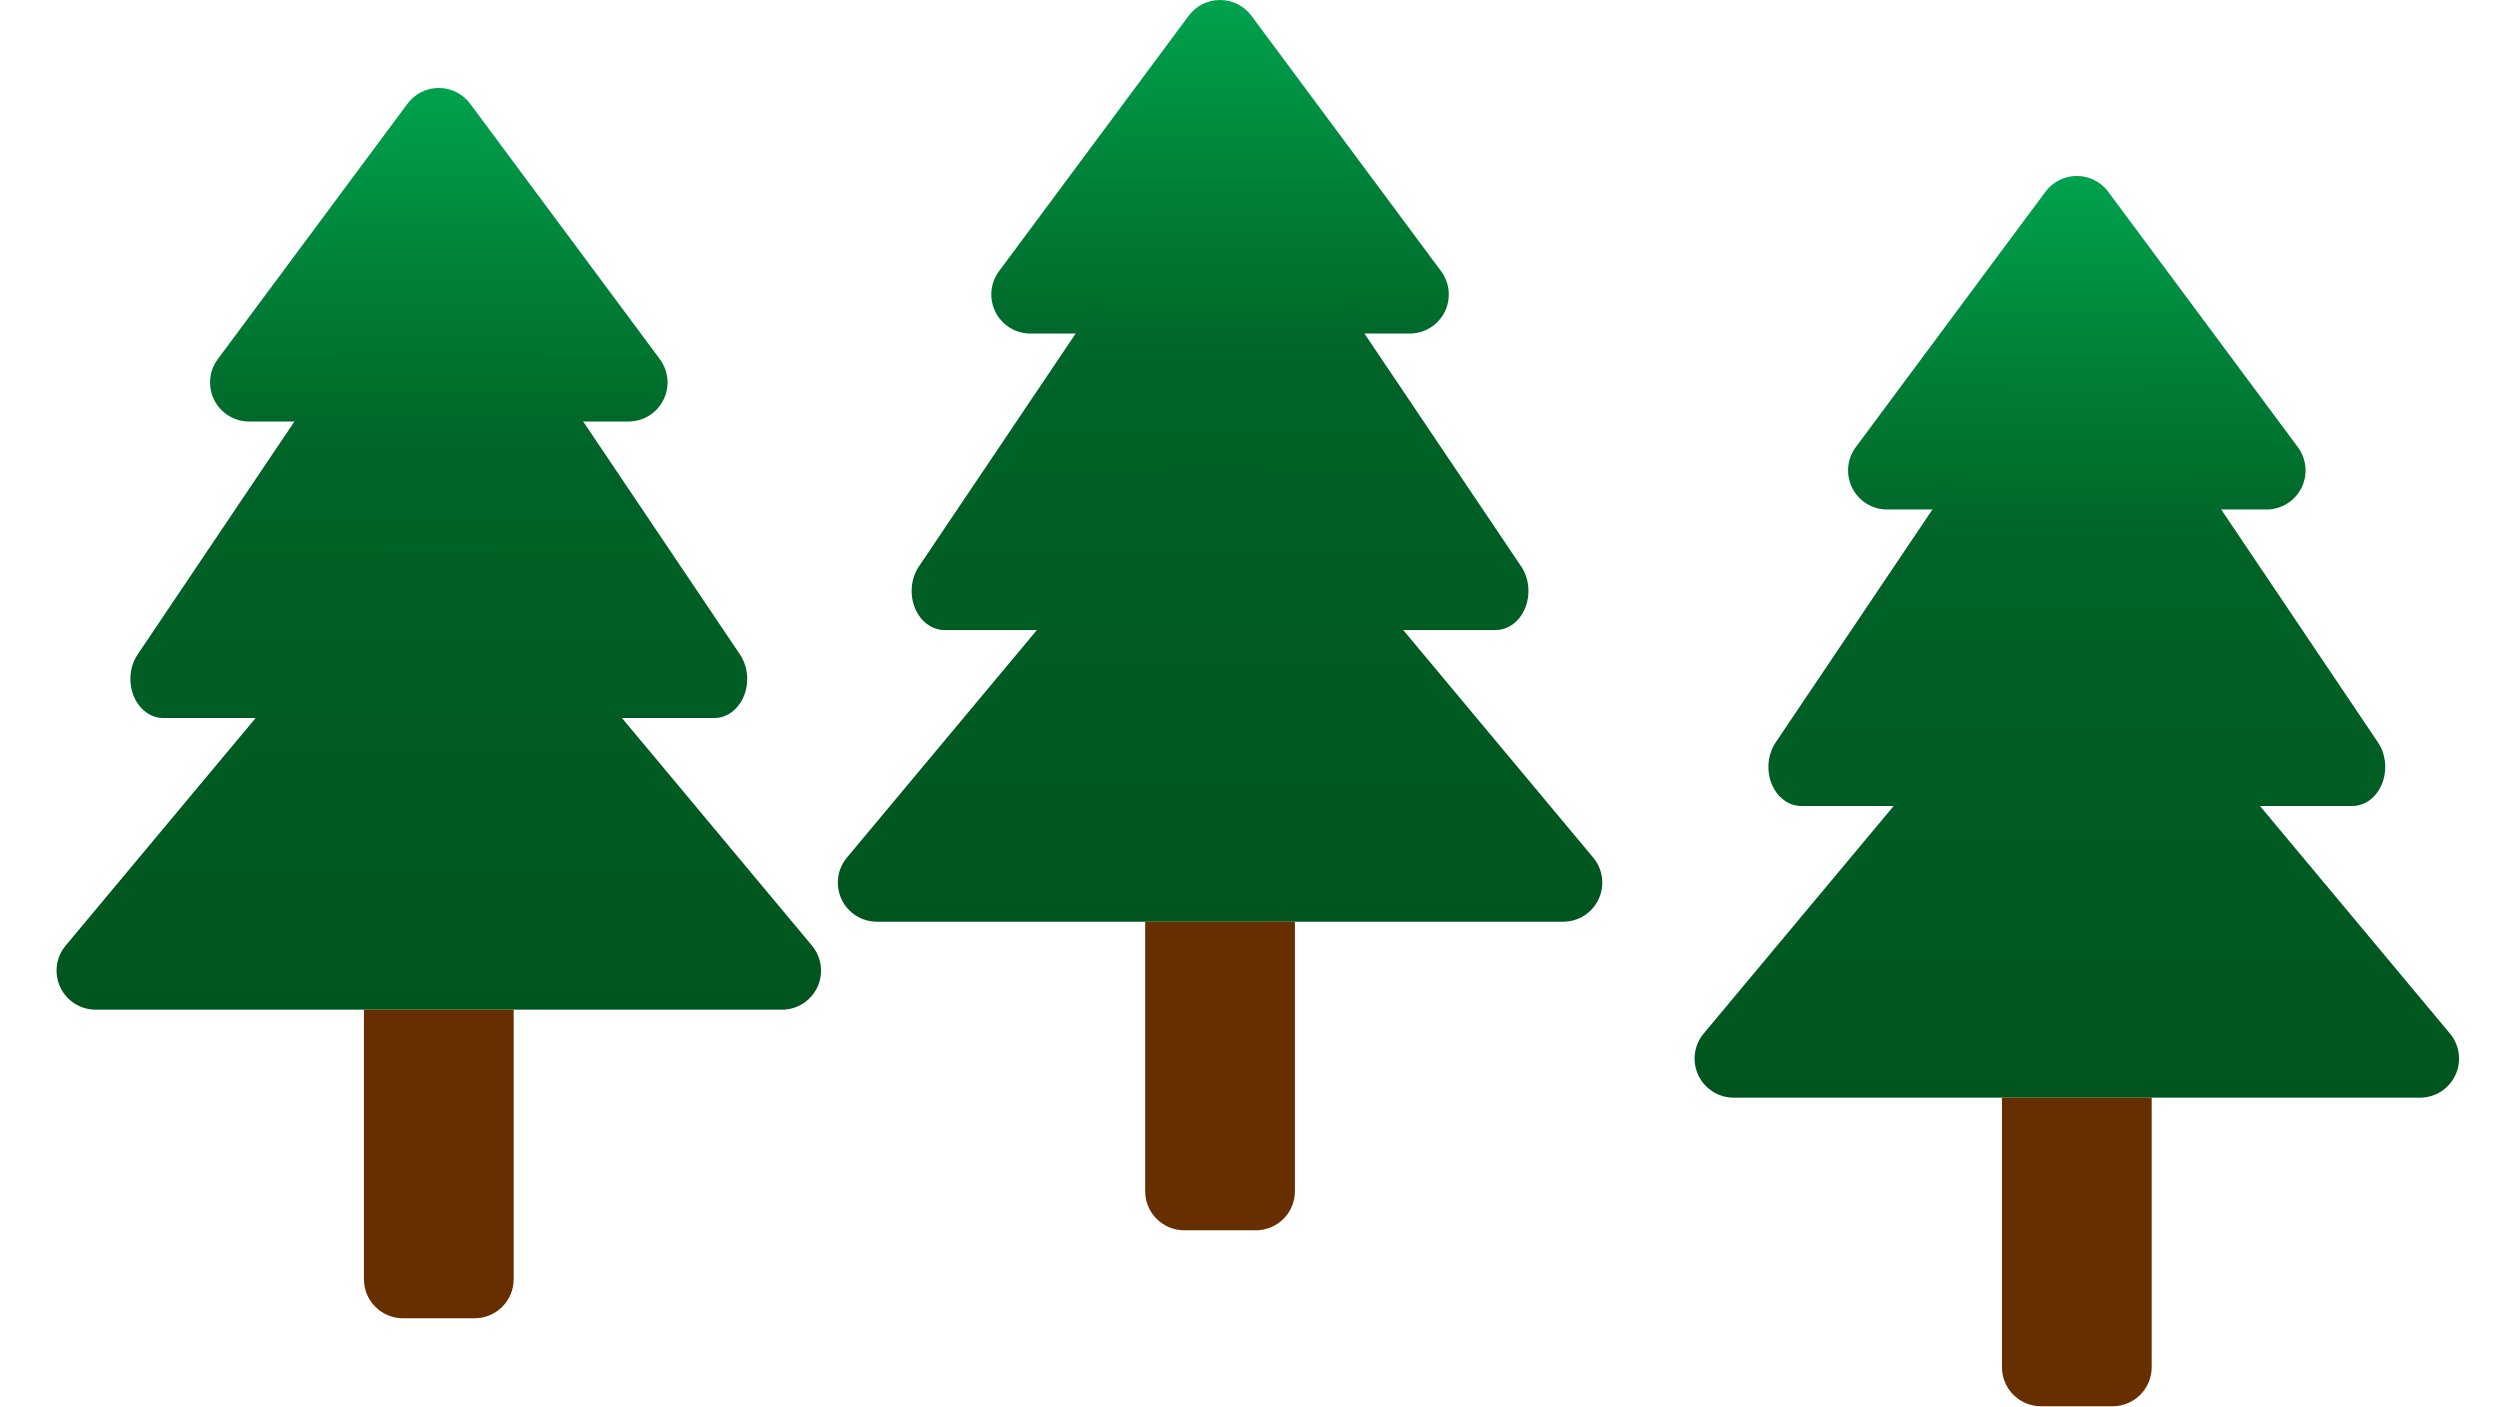
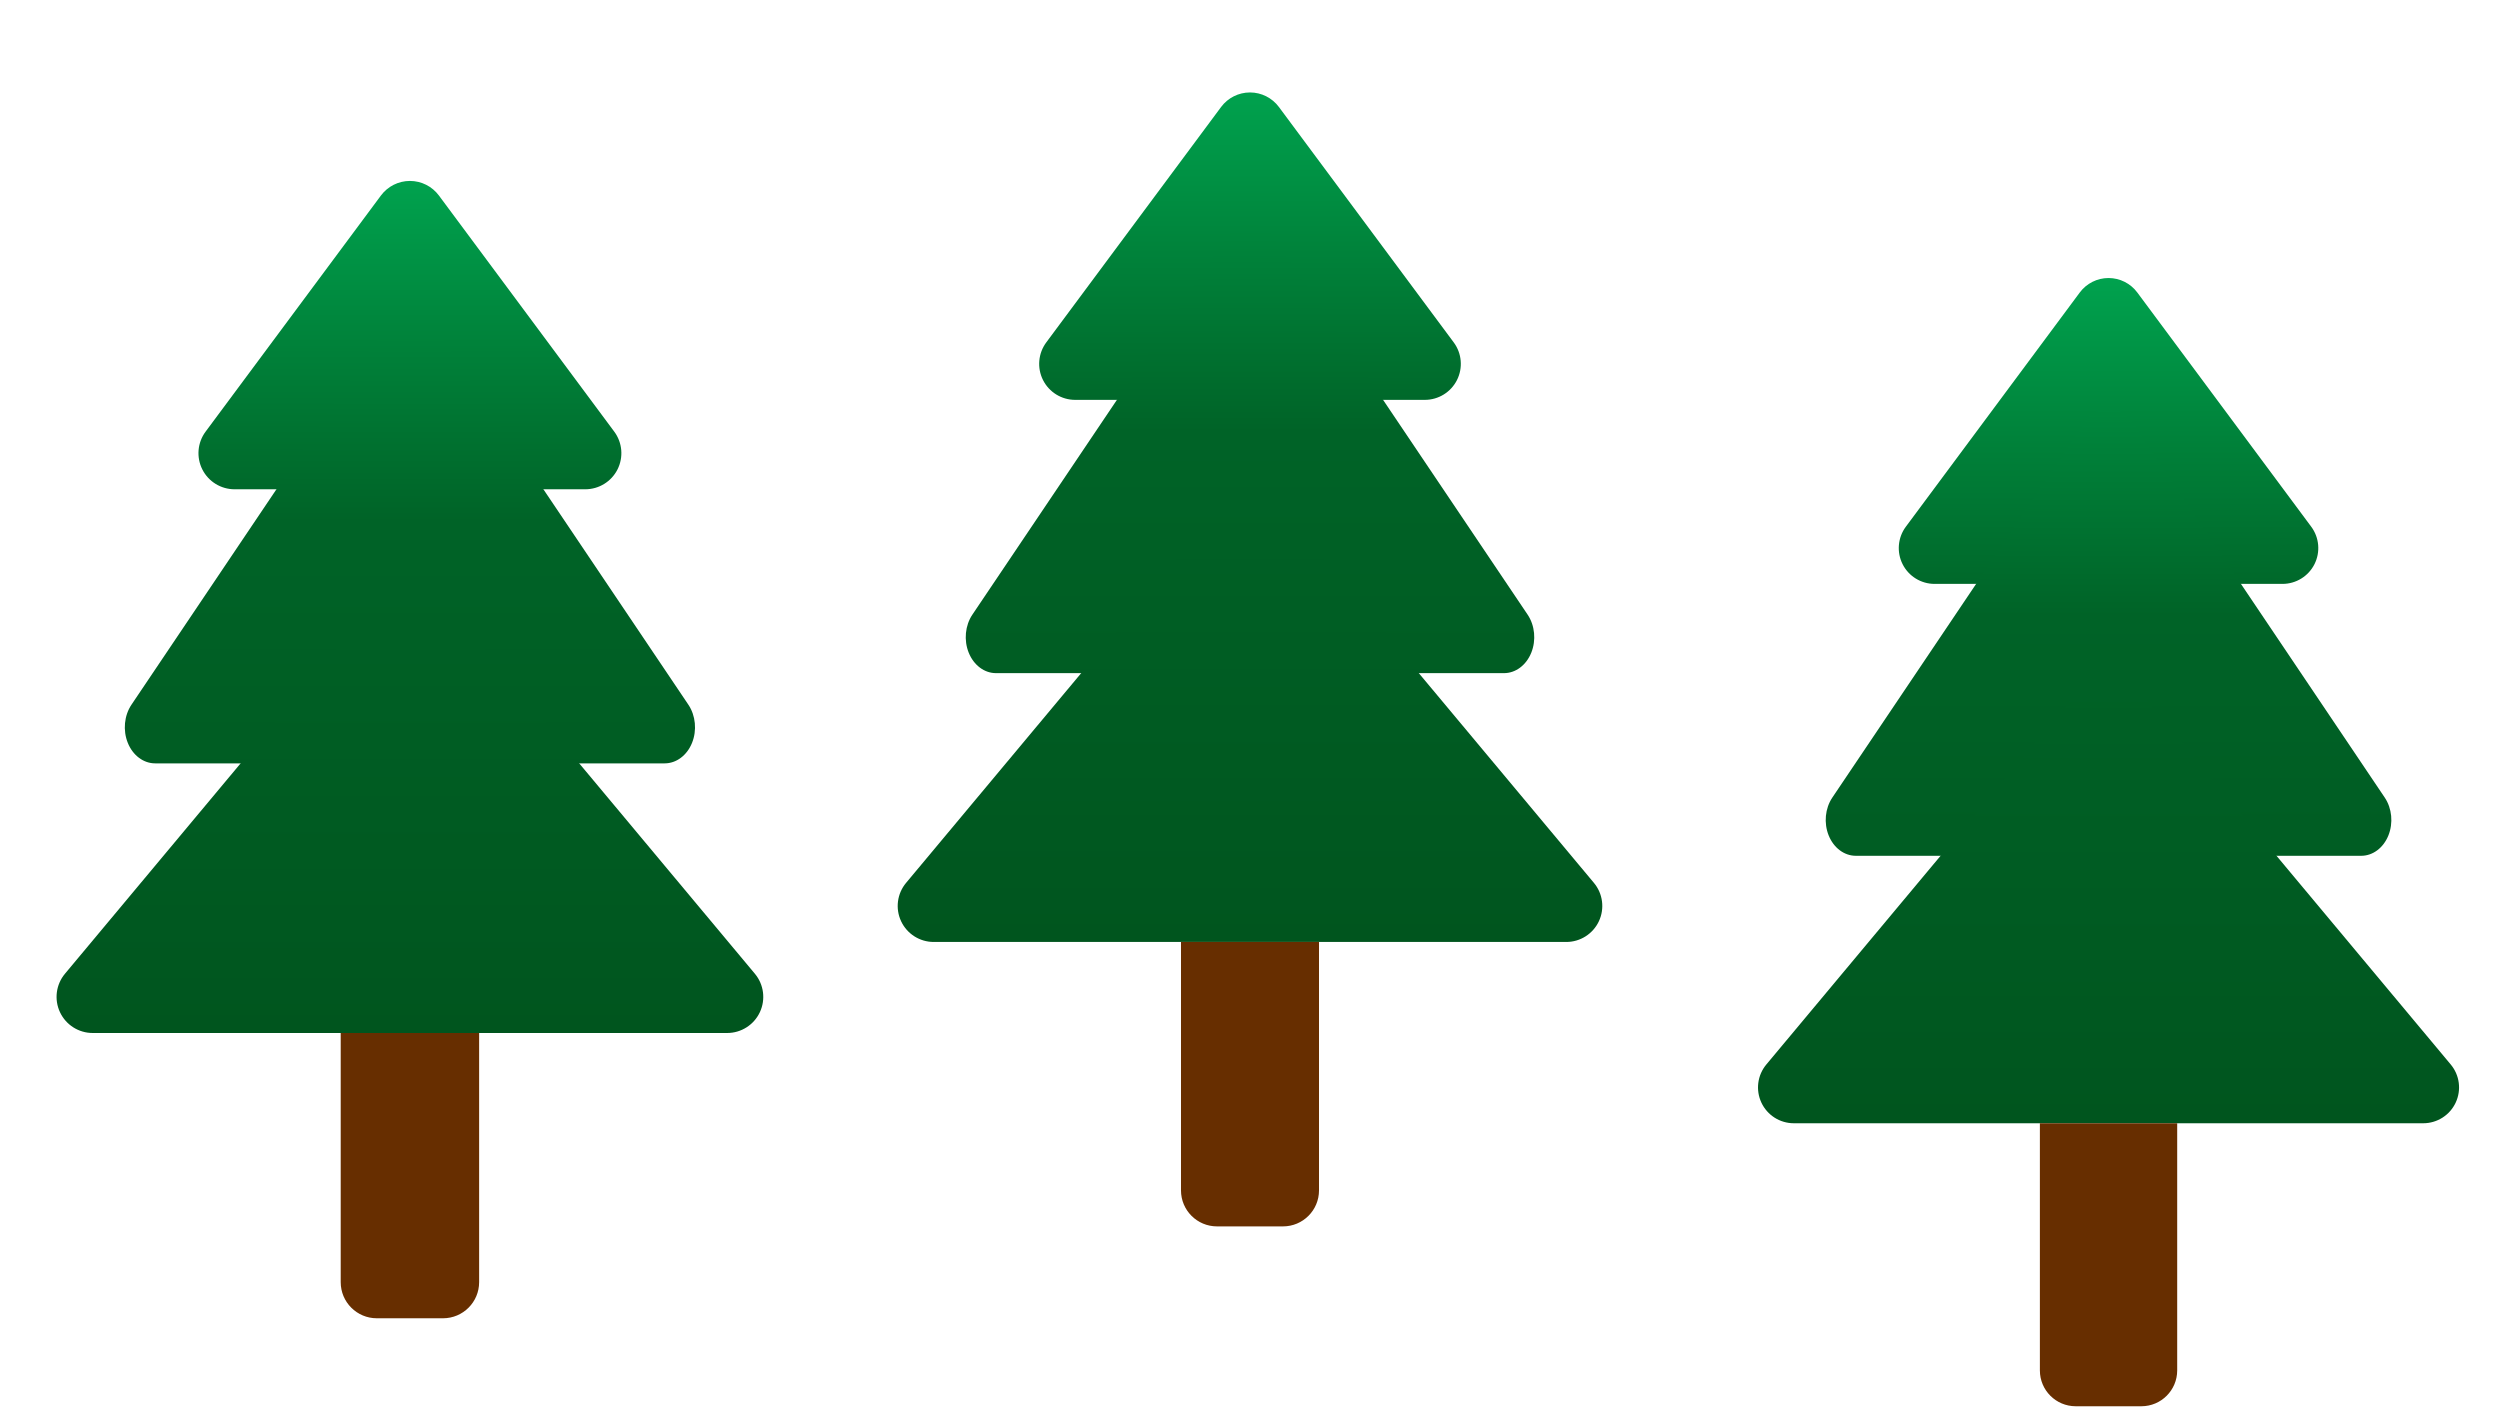
<svg xmlns="http://www.w3.org/2000/svg" width="100%" height="100%" viewBox="0 0 1920 1080" version="1.1" xml:space="preserve" style="fill-rule:evenodd;clip-rule:evenodd;stroke-linejoin:round;stroke-miterlimit:2;">
-   <g transform="matrix(1,0,0,1,-23,-61.0666)">
+   <g transform="matrix(0.921682,0,0,0.921682,75.1852,14.716)">
    <g transform="matrix(1,0,0,1,0,-125)">
      <g transform="matrix(0.588302,0,0,0.426667,525.2452,96.20094)">
        <path d="M698.06,239.015C707.68,221.153 722.864,210.623 739,210.623C755.136,210.623 770.32,221.153 779.94,239.015C841.091,352.556 956.665,567.146 1027.554,698.767C1039.043,720.101 1040.829,748.543 1032.17,772.281C1023.511,796.02 1005.885,811 986.614,811L491.386,811C472.115,811 454.489,796.02 445.83,772.281C437.171,748.543 438.957,720.101 450.446,698.767C521.335,567.146 636.909,352.556 698.06,239.015Z" style="fill:url(#_Linear1);" />
      </g>
      <g transform="matrix(0.756833,0,0,0.605679,400.7003,178.7275)">
        <path d="M712.999,211.276C719.321,199.538 728.887,192.707 739,192.707C749.113,192.707 758.679,199.538 765.001,211.276C824.526,321.799 971.209,594.15 1044.647,730.506C1052.654,745.371 1054.219,765.746 1048.674,782.913C1043.128,800.081 1031.455,811 1018.647,811C884.963,811 593.037,811 459.353,811C446.545,811 434.872,800.081 429.326,782.913C423.781,765.746 425.346,745.371 433.353,730.506C506.791,594.15 653.474,321.799 712.999,211.276Z" style="fill:url(#_Linear2);" />
      </g>
      <g transform="matrix(0.938919,0,0,0.605679,266.1388,402.7275)">
        <path d="M714.473,208.54C720.544,197.268 729.528,190.753 739,190.753C748.472,190.753 757.456,197.268 763.527,208.54C821.959,317.033 970.034,591.969 1044.227,729.725C1052.176,744.484 1053.897,765.041 1048.641,782.457C1043.385,799.873 1032.103,811 1019.7,811C886.152,811 591.848,811 458.3,811C445.897,811 434.615,799.873 429.359,782.457C424.103,765.041 425.824,744.484 433.773,729.725C507.966,591.969 656.041,317.033 714.473,208.54Z" style="fill:url(#_Linear3);" />
      </g>
    </g>
    <g transform="matrix(1,0,0,1,-57.5,28.9334)">
      <path d="M1075,740L1075,947C1075,963.569 1061.569,977 1045,977C1028.056,977 1006.944,977 990,977C973.431,977 960,963.569 960,947C960,883.235 960,740 960,740L1075,740Z" style="fill:rgb(103,46,0);" />
    </g>
  </g>
-   <g transform="matrix(1,0,0,1,635,74.0666)">
+   <g transform="matrix(0.917034,0,0,0.917034,739.0026,157.525)">
    <g transform="matrix(1,0,0,1,0,-125)">
      <g transform="matrix(0.588302,0,0,0.426667,525.2452,96.20094)">
        <path d="M698.06,239.015C707.68,221.153 722.864,210.623 739,210.623C755.136,210.623 770.32,221.153 779.94,239.015C841.091,352.556 956.665,567.146 1027.554,698.767C1039.043,720.101 1040.829,748.543 1032.17,772.281C1023.511,796.02 1005.885,811 986.614,811L491.386,811C472.115,811 454.489,796.02 445.83,772.281C437.171,748.543 438.957,720.101 450.446,698.767C521.335,567.146 636.909,352.556 698.06,239.015Z" style="fill:url(#_Linear4);" />
      </g>
      <g transform="matrix(0.756833,0,0,0.605679,400.7003,178.7275)">
        <path d="M712.999,211.276C719.321,199.538 728.887,192.707 739,192.707C749.113,192.707 758.679,199.538 765.001,211.276C824.526,321.799 971.209,594.15 1044.647,730.506C1052.654,745.371 1054.219,765.746 1048.674,782.913C1043.128,800.081 1031.455,811 1018.647,811C884.963,811 593.037,811 459.353,811C446.545,811 434.872,800.081 429.326,782.913C423.781,765.746 425.346,745.371 433.353,730.506C506.791,594.15 653.474,321.799 712.999,211.276Z" style="fill:url(#_Linear5);" />
      </g>
      <g transform="matrix(0.938919,0,0,0.605679,266.1388,402.7275)">
        <path d="M714.473,208.54C720.544,197.268 729.528,190.753 739,190.753C748.472,190.753 757.456,197.268 763.527,208.54C821.959,317.033 970.034,591.969 1044.227,729.725C1052.176,744.484 1053.897,765.041 1048.641,782.457C1043.385,799.873 1032.103,811 1019.7,811C886.152,811 591.848,811 458.3,811C445.897,811 434.615,799.873 429.359,782.457C424.103,765.041 425.824,744.484 433.773,729.725C507.966,591.969 656.041,317.033 714.473,208.54Z" style="fill:url(#_Linear6);" />
      </g>
    </g>
    <g transform="matrix(1,0,0,1,-57.5,28.9334)">
      <path d="M1075,740L1075,947C1075,963.569 1061.569,977 1045,977C1028.056,977 1006.944,977 990,977C973.431,977 960,963.569 960,947C960,883.235 960,740 960,740L1075,740Z" style="fill:rgb(103,46,0);" />
    </g>
  </g>
-   <g transform="matrix(1,0,0,1,-623,6.5)">
+   <g transform="matrix(0.924439,0,0,0.924439,-572.643,82.50892)">
    <g transform="matrix(1,0,0,1,0,-125)">
      <g transform="matrix(0.588302,0,0,0.426667,525.2452,96.20094)">
        <path d="M698.06,239.015C707.68,221.153 722.864,210.623 739,210.623C755.136,210.623 770.32,221.153 779.94,239.015C841.091,352.556 956.665,567.146 1027.554,698.767C1039.043,720.101 1040.829,748.543 1032.17,772.281C1023.511,796.02 1005.885,811 986.614,811L491.386,811C472.115,811 454.489,796.02 445.83,772.281C437.171,748.543 438.957,720.101 450.446,698.767C521.335,567.146 636.909,352.556 698.06,239.015Z" style="fill:url(#_Linear7);" />
      </g>
      <g transform="matrix(0.756833,0,0,0.605679,400.7003,178.7275)">
        <path d="M712.999,211.276C719.321,199.538 728.887,192.707 739,192.707C749.113,192.707 758.679,199.538 765.001,211.276C824.526,321.799 971.209,594.15 1044.647,730.506C1052.654,745.371 1054.219,765.746 1048.674,782.913C1043.128,800.081 1031.455,811 1018.647,811C884.963,811 593.037,811 459.353,811C446.545,811 434.872,800.081 429.326,782.913C423.781,765.746 425.346,745.371 433.353,730.506C506.791,594.15 653.474,321.799 712.999,211.276Z" style="fill:url(#_Linear8);" />
      </g>
      <g transform="matrix(0.938919,0,0,0.605679,266.1388,402.7275)">
        <path d="M714.473,208.54C720.544,197.268 729.528,190.753 739,190.753C748.472,190.753 757.456,197.268 763.527,208.54C821.959,317.033 970.034,591.969 1044.227,729.725C1052.176,744.484 1053.897,765.041 1048.641,782.457C1043.385,799.873 1032.103,811 1019.7,811C886.152,811 591.848,811 458.3,811C445.897,811 434.615,799.873 429.359,782.457C424.103,765.041 425.824,744.484 433.773,729.725C507.966,591.969 656.041,317.033 714.473,208.54Z" style="fill:url(#_Linear9);" />
      </g>
    </g>
    <g transform="matrix(1,0,0,1,-57.5,28.9334)">
      <path d="M1075,740L1075,947C1075,963.569 1061.569,977 1045,977C1028.056,977 1006.944,977 990,977C973.431,977 960,963.569 960,947C960,883.235 960,740 960,740L1075,740Z" style="fill:rgb(103,46,0);" />
    </g>
  </g>
  <defs>
    <linearGradient id="_Linear1" x1="0" y1="0" x2="1" y2="0" gradientUnits="userSpaceOnUse" gradientTransform="matrix(-0,1659.062,-1203.238,-0,739,210.6225)">
      <stop offset="0" style="stop-color:rgb(0,162,78);stop-opacity:1" />
      <stop offset="0.19" style="stop-color:rgb(0,130,58);stop-opacity:1" />
      <stop offset="0.4" style="stop-color:rgb(0,99,39);stop-opacity:1" />
      <stop offset="1" style="stop-color:rgb(0,85,30);stop-opacity:1" />
    </linearGradient>
    <linearGradient id="_Linear2" x1="0" y1="0" x2="1" y2="0" gradientUnits="userSpaceOnUse" gradientTransform="matrix(-0,1168.716,-935.301,-0,739,12.11708)">
      <stop offset="0" style="stop-color:rgb(0,162,78);stop-opacity:1" />
      <stop offset="0.19" style="stop-color:rgb(0,130,58);stop-opacity:1" />
      <stop offset="0.4" style="stop-color:rgb(0,99,39);stop-opacity:1" />
      <stop offset="1" style="stop-color:rgb(0,85,30);stop-opacity:1" />
    </linearGradient>
    <linearGradient id="_Linear3" x1="0" y1="0" x2="1" y2="0" gradientUnits="userSpaceOnUse" gradientTransform="matrix(-0,1168.716,-670.0761,-0,739,-357.7156)">
      <stop offset="0" style="stop-color:rgb(0,162,78);stop-opacity:1" />
      <stop offset="0.19" style="stop-color:rgb(0,130,58);stop-opacity:1" />
      <stop offset="0.4" style="stop-color:rgb(0,99,39);stop-opacity:1" />
      <stop offset="1" style="stop-color:rgb(0,85,30);stop-opacity:1" />
    </linearGradient>
    <linearGradient id="_Linear4" x1="0" y1="0" x2="1" y2="0" gradientUnits="userSpaceOnUse" gradientTransform="matrix(-0,1659.062,-1203.238,-0,739,210.6225)">
      <stop offset="0" style="stop-color:rgb(0,162,78);stop-opacity:1" />
      <stop offset="0.19" style="stop-color:rgb(0,130,58);stop-opacity:1" />
      <stop offset="0.4" style="stop-color:rgb(0,99,39);stop-opacity:1" />
      <stop offset="1" style="stop-color:rgb(0,85,30);stop-opacity:1" />
    </linearGradient>
    <linearGradient id="_Linear5" x1="0" y1="0" x2="1" y2="0" gradientUnits="userSpaceOnUse" gradientTransform="matrix(-0,1168.716,-935.301,-0,739,12.11708)">
      <stop offset="0" style="stop-color:rgb(0,162,78);stop-opacity:1" />
      <stop offset="0.19" style="stop-color:rgb(0,130,58);stop-opacity:1" />
      <stop offset="0.4" style="stop-color:rgb(0,99,39);stop-opacity:1" />
      <stop offset="1" style="stop-color:rgb(0,85,30);stop-opacity:1" />
    </linearGradient>
    <linearGradient id="_Linear6" x1="0" y1="0" x2="1" y2="0" gradientUnits="userSpaceOnUse" gradientTransform="matrix(-0,1168.716,-670.0761,-0,739,-357.7156)">
      <stop offset="0" style="stop-color:rgb(0,162,78);stop-opacity:1" />
      <stop offset="0.19" style="stop-color:rgb(0,130,58);stop-opacity:1" />
      <stop offset="0.4" style="stop-color:rgb(0,99,39);stop-opacity:1" />
      <stop offset="1" style="stop-color:rgb(0,85,30);stop-opacity:1" />
    </linearGradient>
    <linearGradient id="_Linear7" x1="0" y1="0" x2="1" y2="0" gradientUnits="userSpaceOnUse" gradientTransform="matrix(-0,1659.062,-1203.238,-0,739,210.6225)">
      <stop offset="0" style="stop-color:rgb(0,162,78);stop-opacity:1" />
      <stop offset="0.19" style="stop-color:rgb(0,130,58);stop-opacity:1" />
      <stop offset="0.4" style="stop-color:rgb(0,99,39);stop-opacity:1" />
      <stop offset="1" style="stop-color:rgb(0,85,30);stop-opacity:1" />
    </linearGradient>
    <linearGradient id="_Linear8" x1="0" y1="0" x2="1" y2="0" gradientUnits="userSpaceOnUse" gradientTransform="matrix(-0,1168.716,-935.301,-0,739,12.11708)">
      <stop offset="0" style="stop-color:rgb(0,162,78);stop-opacity:1" />
      <stop offset="0.19" style="stop-color:rgb(0,130,58);stop-opacity:1" />
      <stop offset="0.4" style="stop-color:rgb(0,99,39);stop-opacity:1" />
      <stop offset="1" style="stop-color:rgb(0,85,30);stop-opacity:1" />
    </linearGradient>
    <linearGradient id="_Linear9" x1="0" y1="0" x2="1" y2="0" gradientUnits="userSpaceOnUse" gradientTransform="matrix(-0,1168.716,-670.0761,-0,739,-357.7156)">
      <stop offset="0" style="stop-color:rgb(0,162,78);stop-opacity:1" />
      <stop offset="0.19" style="stop-color:rgb(0,130,58);stop-opacity:1" />
      <stop offset="0.4" style="stop-color:rgb(0,99,39);stop-opacity:1" />
      <stop offset="1" style="stop-color:rgb(0,85,30);stop-opacity:1" />
    </linearGradient>
  </defs>
</svg>
